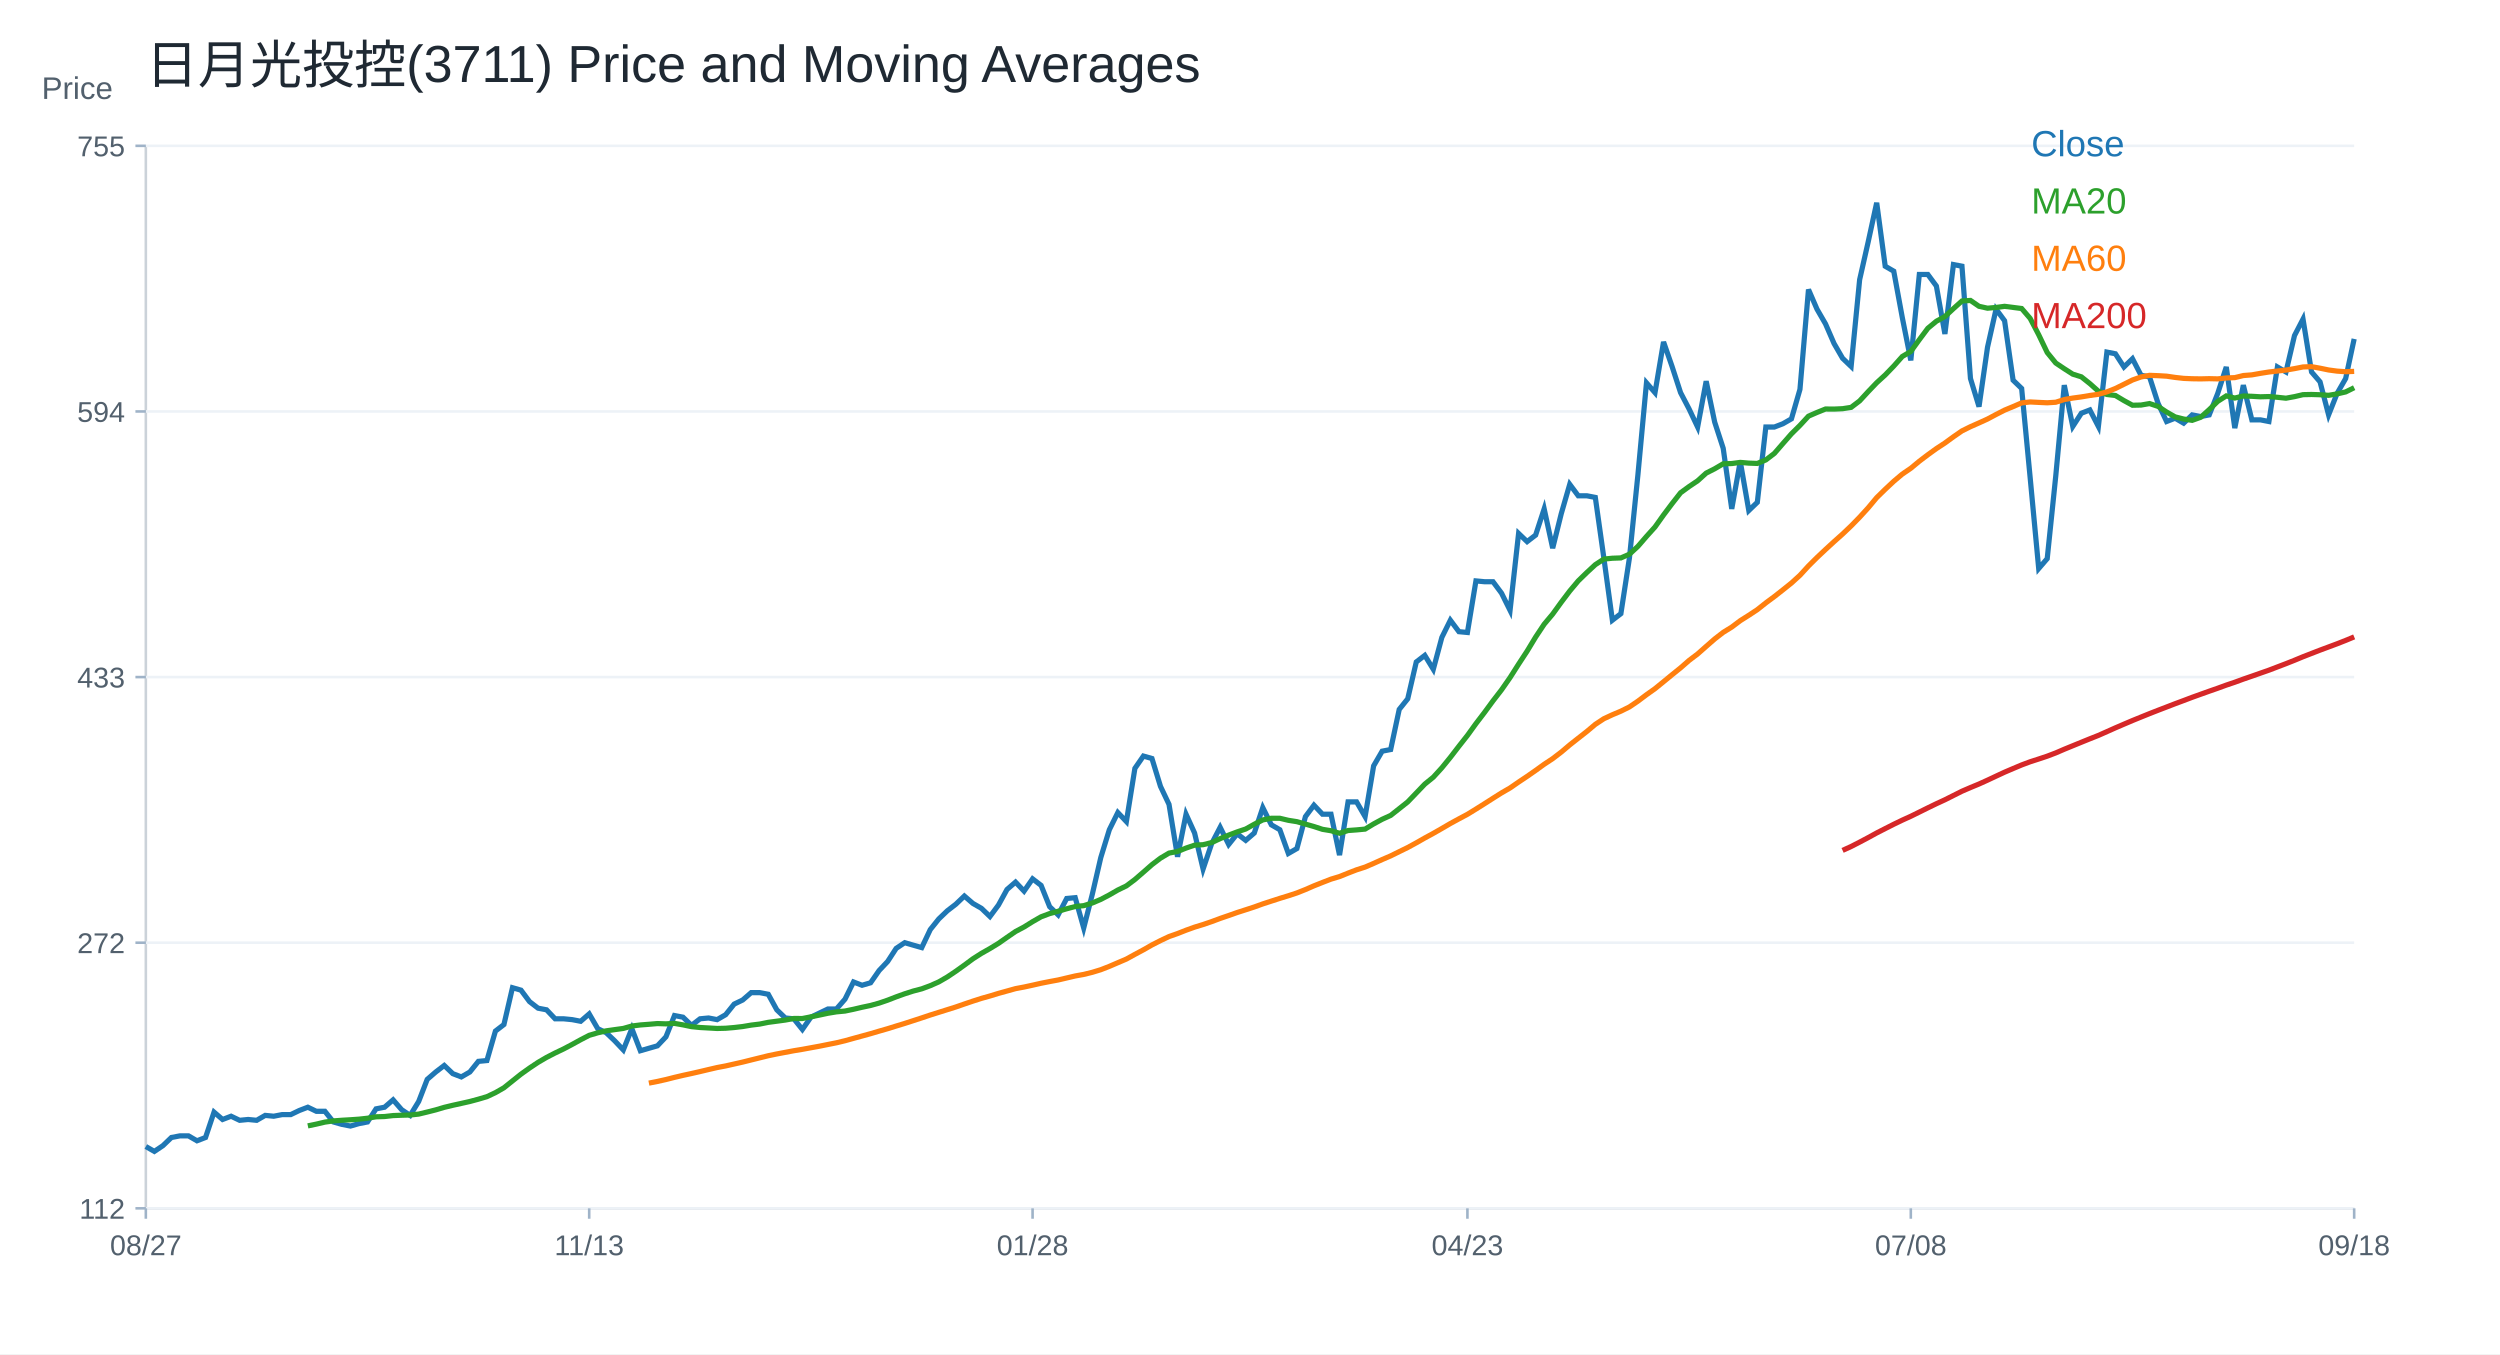
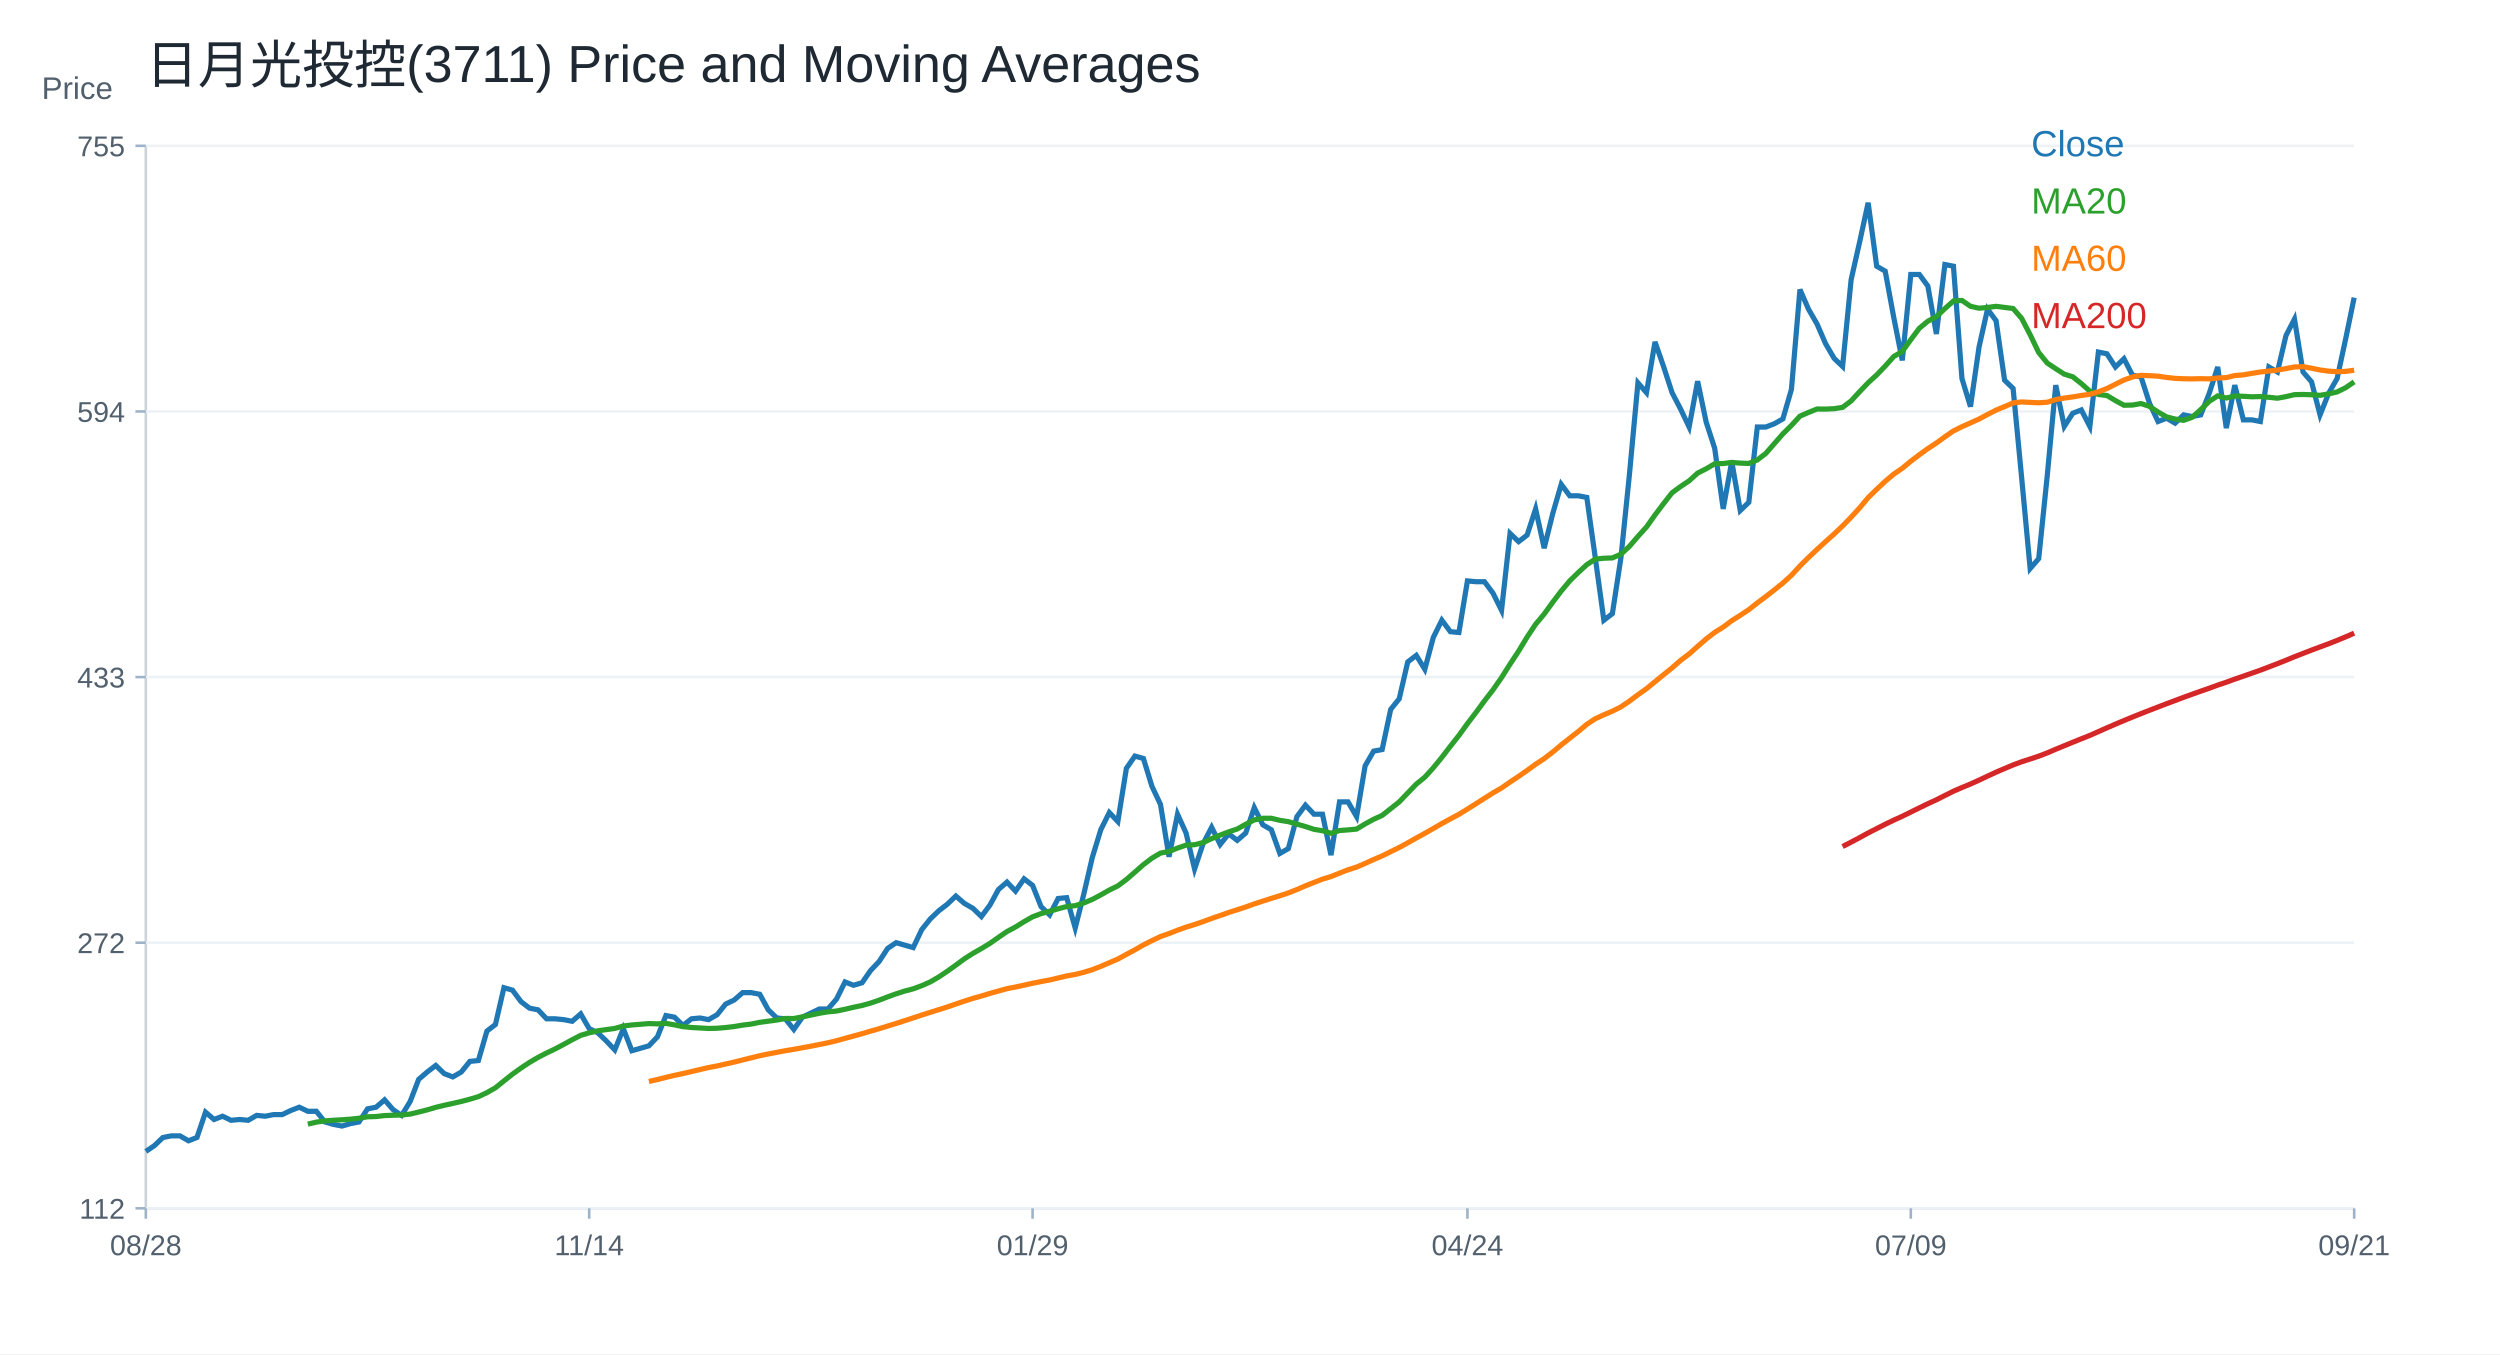
<svg xmlns="http://www.w3.org/2000/svg" width="960" height="520" viewBox="0 0 960 520">
  <rect width="100%" height="100%" fill="white" />
  <text x="56.00" y="32.00" font-size="20" font-family="Arial" fill="#1f2933" text-anchor="start">日月光投控(3711) Price and Moving Averages</text>
  <line x1="56" y1="464" x2="904" y2="464" stroke="#cbd2d9" />
  <line x1="56" y1="56" x2="56" y2="464" stroke="#cbd2d9" />
  <text x="16.00" y="38.00" font-size="12" font-family="Arial" fill="#52606d" text-anchor="start">Price</text>
  <line x1="56" y1="464.00" x2="904" y2="464.00" stroke="#edf2f7" />
  <line x1="52" y1="464.00" x2="56" y2="464.00" stroke="#9fb3c8" />
  <text x="48.00" y="468.00" font-size="11" font-family="Arial" fill="#52606d" text-anchor="end">112</text>
  <line x1="56" y1="362.00" x2="904" y2="362.00" stroke="#edf2f7" />
  <line x1="52" y1="362.00" x2="56" y2="362.00" stroke="#9fb3c8" />
  <text x="48.00" y="366.00" font-size="11" font-family="Arial" fill="#52606d" text-anchor="end">272</text>
  <line x1="56" y1="260.00" x2="904" y2="260.00" stroke="#edf2f7" />
  <line x1="52" y1="260.00" x2="56" y2="260.00" stroke="#9fb3c8" />
  <text x="48.00" y="264.00" font-size="11" font-family="Arial" fill="#52606d" text-anchor="end">433</text>
  <line x1="56" y1="158.00" x2="904" y2="158.00" stroke="#edf2f7" />
  <line x1="52" y1="158.00" x2="56" y2="158.00" stroke="#9fb3c8" />
  <text x="48.00" y="162.00" font-size="11" font-family="Arial" fill="#52606d" text-anchor="end">594</text>
  <line x1="56" y1="56.00" x2="904" y2="56.00" stroke="#edf2f7" />
  <line x1="52" y1="56.00" x2="56" y2="56.00" stroke="#9fb3c8" />
  <text x="48.00" y="60.00" font-size="11" font-family="Arial" fill="#52606d" text-anchor="end">755</text>
  <line x1="56.00" y1="464" x2="56.00" y2="468" stroke="#9fb3c8" />
-   <text x="56.00" y="482.00" font-size="11" font-family="Arial" fill="#52606d" text-anchor="middle">08/27</text>
+   <text x="56.00" y="482.00" font-size="11" font-family="Arial" fill="#52606d" text-anchor="middle">08/28</text>
  <line x1="226.25" y1="464" x2="226.25" y2="468" stroke="#9fb3c8" />
-   <text x="226.25" y="482.00" font-size="11" font-family="Arial" fill="#52606d" text-anchor="middle">11/13</text>
+   <text x="226.25" y="482.00" font-size="11" font-family="Arial" fill="#52606d" text-anchor="middle">11/14</text>
  <line x1="396.51" y1="464" x2="396.51" y2="468" stroke="#9fb3c8" />
-   <text x="396.51" y="482.00" font-size="11" font-family="Arial" fill="#52606d" text-anchor="middle">01/28</text>
+   <text x="396.51" y="482.00" font-size="11" font-family="Arial" fill="#52606d" text-anchor="middle">01/29</text>
  <line x1="563.49" y1="464" x2="563.49" y2="468" stroke="#9fb3c8" />
-   <text x="563.49" y="482.00" font-size="11" font-family="Arial" fill="#52606d" text-anchor="middle">04/23</text>
+   <text x="563.49" y="482.00" font-size="11" font-family="Arial" fill="#52606d" text-anchor="middle">04/24</text>
  <line x1="733.75" y1="464" x2="733.75" y2="468" stroke="#9fb3c8" />
-   <text x="733.75" y="482.00" font-size="11" font-family="Arial" fill="#52606d" text-anchor="middle">07/08</text>
+   <text x="733.75" y="482.00" font-size="11" font-family="Arial" fill="#52606d" text-anchor="middle">07/09</text>
  <line x1="904.00" y1="464" x2="904.00" y2="468" stroke="#9fb3c8" />
-   <text x="904.00" y="482.00" font-size="11" font-family="Arial" fill="#52606d" text-anchor="middle">09/18</text>
-   <polyline fill="none" stroke="#1f77b4" stroke-width="2" points="56.00,440.26 59.27,442.14 62.55,439.94 65.82,436.80 69.10,436.17 72.37,436.17 75.64,438.06 78.92,436.80 82.19,427.06 85.47,429.88 88.74,428.63 92.02,430.20 95.29,429.88 98.56,430.20 101.84,428.31 105.11,428.63 108.39,428.00 111.66,428.00 114.93,426.43 118.21,425.17 121.48,426.74 124.76,426.74 128.03,430.83 131.31,431.77 134.58,432.40 137.85,431.46 141.13,430.83 144.40,425.80 147.68,425.17 150.95,422.34 154.22,426.11 157.50,428.31 160.77,422.97 164.05,414.48 167.32,411.65 170.59,409.14 173.87,412.28 177.14,413.54 180.42,411.65 183.69,407.57 186.97,407.25 190.24,395.94 193.51,393.42 196.79,379.28 200.06,380.22 203.34,384.62 206.61,387.14 209.88,387.77 213.16,391.22 216.43,391.22 219.71,391.54 222.98,392.17 226.25,389.34 229.53,395.00 232.80,396.57 236.08,399.71 239.35,403.17 242.63,395.00 245.90,403.48 249.17,402.54 252.45,401.60 255.72,398.14 259.00,389.97 262.27,390.60 265.54,393.74 268.82,391.22 272.09,390.91 275.37,391.54 278.64,389.65 281.92,385.57 285.19,384.00 288.46,381.17 291.74,381.17 295.01,381.80 298.29,387.77 301.56,390.91 304.83,391.22 308.11,395.31 311.38,390.60 314.66,389.02 317.93,387.45 321.20,387.45 324.48,383.68 327.75,377.08 331.03,378.34 334.30,377.39 337.58,372.68 340.85,369.22 344.12,364.19 347.40,361.99 350.67,362.94 353.95,363.88 357.22,356.96 360.49,352.88 363.77,349.74 367.04,347.22 370.32,344.08 373.59,346.91 376.86,348.79 380.14,351.94 383.41,347.54 386.69,341.56 389.96,338.73 393.24,342.19 396.51,337.48 399.78,339.99 403.06,348.16 406.33,351.31 409.61,345.02 412.88,344.71 416.15,356.34 419.43,343.45 422.70,329.31 425.98,318.62 429.25,312.02 432.53,315.48 435.80,295.05 439.07,290.33 442.35,291.27 445.62,301.96 448.90,308.88 452.17,328.99 455.44,312.65 458.72,319.88 461.99,333.71 465.27,323.96 468.54,317.68 471.81,324.28 475.09,320.19 478.36,322.70 481.64,319.88 484.91,310.13 488.19,316.73 491.46,318.62 494.73,327.73 498.01,325.85 501.28,313.59 504.56,309.19 507.83,312.65 511.10,312.65 514.38,328.36 517.65,307.93 520.93,307.93 524.20,313.59 527.47,294.10 530.75,288.45 534.02,287.82 537.30,272.42 540.57,268.33 543.85,254.19 547.12,251.67 550.39,257.01 553.67,244.76 556.94,238.16 560.22,242.56 563.49,242.87 566.76,223.07 570.04,223.38 573.31,223.38 576.59,227.78 579.86,234.38 583.14,204.84 586.41,207.98 589.68,205.47 592.96,195.41 596.23,210.50 599.51,197.30 602.78,185.98 606.05,190.38 609.33,190.38 612.60,191.01 615.88,214.27 619.15,238.16 622.42,235.64 625.70,214.27 628.97,182.21 632.25,147.01 635.52,150.78 638.80,131.29 642.07,140.72 645.34,150.78 648.62,157.06 651.89,163.98 655.17,146.38 658.44,162.09 661.71,172.15 664.99,195.41 668.26,177.18 671.54,196.04 674.81,192.89 678.08,163.98 681.36,163.98 684.63,162.72 687.91,160.84 691.18,149.52 694.46,111.17 697.73,118.72 701.00,124.38 704.28,131.92 707.55,137.58 710.83,140.72 714.10,107.40 717.37,92.94 720.65,77.86 723.92,102.23 727.20,104.13 730.47,121.89 733.75,138.39 737.02,105.40 740.29,105.40 743.57,109.84 746.84,128.24 750.12,101.59 753.39,102.23 756.66,145.36 759.94,156.15 763.21,133.31 766.49,118.72 769.76,123.16 773.03,146.00 776.31,149.17 779.58,183.43 782.86,218.32 786.13,214.51 789.41,182.79 792.68,147.90 795.95,163.76 799.23,158.69 802.50,157.42 805.78,163.76 809.05,135.21 812.32,135.85 815.60,140.92 818.87,137.75 822.15,144.09 825.42,144.73 828.69,154.88 831.97,161.86 835.24,160.59 838.52,162.49 841.79,159.32 845.07,159.95 848.34,159.32 851.61,151.07 854.89,140.92 858.16,164.39 861.44,147.90 864.71,161.22 867.98,161.22 871.26,161.86 874.53,140.92 877.81,142.83 881.08,128.87 884.36,122.53 887.63,142.83 890.90,146.63 894.18,159.32 897.45,151.07 900.73,145.36 904.00,130.14" />
+   <text x="904.00" y="482.00" font-size="11" font-family="Arial" fill="#52606d" text-anchor="middle">09/21</text>
+   <polyline fill="none" stroke="#1f77b4" stroke-width="2" points="56.00,442.14 59.27,439.94 62.55,436.80 65.82,436.17 69.10,436.17 72.37,438.06 75.64,436.80 78.92,427.06 82.19,429.88 85.47,428.63 88.74,430.20 92.02,429.88 95.29,430.20 98.56,428.31 101.84,428.63 105.11,428.00 108.39,428.00 111.66,426.43 114.93,425.17 118.21,426.74 121.48,426.74 124.76,430.83 128.03,431.77 131.31,432.40 134.58,431.46 137.85,430.83 141.13,425.80 144.40,425.17 147.68,422.34 150.95,426.11 154.22,428.31 157.50,422.97 160.77,414.48 164.05,411.65 167.32,409.14 170.59,412.28 173.87,413.54 177.14,411.65 180.42,407.57 183.69,407.25 186.97,395.94 190.24,393.42 193.51,379.28 196.79,380.22 200.06,384.62 203.34,387.14 206.61,387.77 209.88,391.22 213.16,391.22 216.43,391.54 219.71,392.17 222.98,389.34 226.25,395.00 229.53,396.57 232.80,399.71 236.08,403.17 239.35,395.00 242.63,403.48 245.90,402.54 249.17,401.60 252.45,398.14 255.72,389.97 259.00,390.60 262.27,393.74 265.54,391.22 268.82,390.91 272.09,391.54 275.37,389.65 278.64,385.57 281.92,384.00 285.19,381.17 288.46,381.17 291.74,381.80 295.01,387.77 298.29,390.91 301.56,391.22 304.83,395.31 308.11,390.60 311.38,389.02 314.66,387.45 317.93,387.45 321.20,383.68 324.48,377.08 327.75,378.34 331.03,377.39 334.30,372.68 337.58,369.22 340.85,364.19 344.12,361.99 347.40,362.94 350.67,363.88 353.95,356.96 357.22,352.88 360.49,349.74 363.77,347.22 367.04,344.08 370.32,346.91 373.59,348.79 376.86,351.94 380.14,347.54 383.41,341.56 386.69,338.73 389.96,342.19 393.24,337.48 396.51,339.99 399.78,348.16 403.06,351.31 406.33,345.02 409.61,344.71 412.88,356.34 416.15,343.45 419.43,329.31 422.70,318.62 425.98,312.02 429.25,315.48 432.53,295.05 435.80,290.33 439.07,291.27 442.35,301.96 445.62,308.88 448.90,328.99 452.17,312.65 455.44,319.88 458.72,333.71 461.99,323.96 465.27,317.68 468.54,324.28 471.81,320.19 475.09,322.70 478.36,319.88 481.64,310.13 484.91,316.73 488.19,318.62 491.46,327.73 494.73,325.85 498.01,313.59 501.28,309.19 504.56,312.65 507.83,312.65 511.10,328.36 514.38,307.93 517.65,307.93 520.93,313.59 524.20,294.10 527.47,288.45 530.75,287.82 534.02,272.42 537.30,268.33 540.57,254.19 543.85,251.67 547.12,257.01 550.39,244.76 553.67,238.16 556.94,242.56 560.22,242.87 563.49,223.07 566.76,223.38 570.04,223.38 573.31,227.78 576.59,234.38 579.86,204.84 583.14,207.98 586.41,205.47 589.68,195.41 592.96,210.50 596.23,197.30 599.51,185.98 602.78,190.38 606.05,190.38 609.33,191.01 612.60,214.27 615.88,238.16 619.15,235.64 622.42,214.27 625.70,182.21 628.97,147.01 632.25,150.78 635.52,131.29 638.80,140.72 642.07,150.78 645.34,157.06 648.62,163.98 651.89,146.38 655.17,162.09 658.44,172.15 661.71,195.41 664.99,177.18 668.26,196.04 671.54,192.89 674.81,163.98 678.08,163.98 681.36,162.72 684.63,160.84 687.91,149.52 691.18,111.17 694.46,118.72 697.73,124.38 701.00,131.92 704.28,137.58 707.55,140.72 710.83,107.40 714.10,92.94 717.37,77.86 720.65,102.23 723.92,104.13 727.20,121.89 730.47,138.39 733.75,105.40 737.02,105.40 740.29,109.84 743.57,128.24 746.84,101.59 750.12,102.23 753.39,145.36 756.66,156.15 759.94,133.31 763.21,118.72 766.49,123.16 769.76,146.00 773.03,149.17 776.31,183.43 779.58,218.32 782.86,214.51 786.13,182.79 789.41,147.90 792.68,163.76 795.95,158.69 799.23,157.42 802.50,163.76 805.78,135.21 809.05,135.85 812.32,140.92 815.60,137.75 818.87,144.09 822.15,144.73 825.42,154.88 828.69,161.86 831.97,160.59 835.24,162.49 838.52,159.32 841.79,159.95 845.07,159.32 848.34,151.07 851.61,140.92 854.89,164.39 858.16,147.90 861.44,161.22 864.71,161.22 867.98,161.86 871.26,140.92 874.53,142.83 877.81,128.87 881.08,122.53 884.36,142.83 887.63,146.63 890.90,159.32 894.18,151.07 897.45,145.36 900.73,130.14 904.00,114.28" />
  <text x="780.00" y="60.00" font-size="14" font-family="Arial" fill="#1f77b4" text-anchor="start">Close</text>
-   <polyline fill="none" stroke="#2ca02c" stroke-width="2" points="118.21,432.34 121.48,431.66 124.76,430.89 128.03,430.43 131.31,430.18 134.58,429.99 137.85,429.76 141.13,429.40 144.40,428.85 147.68,428.75 150.95,428.38 154.22,428.25 157.50,428.16 160.77,427.81 164.05,427.02 167.32,426.19 170.59,425.22 173.87,424.43 177.14,423.71 180.42,422.97 183.69,422.09 186.97,421.12 190.24,419.58 193.51,417.71 196.79,415.08 200.06,412.47 203.34,410.13 206.61,407.95 209.88,406.04 213.16,404.35 216.43,402.79 219.71,401.06 222.98,399.26 226.25,397.57 229.53,396.60 232.80,395.84 236.08,395.37 239.35,394.92 242.63,393.99 245.90,393.58 249.17,393.33 252.45,393.05 255.72,393.16 259.00,392.98 262.27,393.55 265.54,394.23 268.82,394.56 272.09,394.74 275.37,394.93 278.64,394.85 281.92,394.57 285.19,394.19 288.46,393.64 291.74,393.24 295.01,392.58 298.29,392.14 301.56,391.70 304.83,391.10 308.11,391.11 311.38,390.47 314.66,389.79 317.93,389.09 321.20,388.55 324.48,388.24 327.75,387.56 331.03,386.79 334.30,386.10 337.58,385.19 340.85,384.07 344.12,382.80 347.40,381.62 350.67,380.57 353.95,379.71 357.22,378.50 360.49,377.05 363.77,375.15 367.04,372.96 370.32,370.61 373.59,368.19 376.86,366.10 380.14,364.24 383.41,362.25 386.69,359.95 389.96,357.70 393.24,355.96 396.51,353.92 399.78,352.05 403.06,350.82 406.33,349.92 409.61,348.97 412.88,348.10 416.15,347.77 419.43,346.75 422.70,345.37 425.98,343.65 429.25,341.77 432.53,340.18 435.80,337.73 439.07,334.90 442.35,332.02 445.62,329.53 448.90,327.59 452.17,326.96 455.44,325.66 458.72,324.54 461.99,324.36 465.27,323.55 468.54,322.03 471.81,320.68 475.09,319.44 478.36,318.34 481.64,316.51 484.91,314.85 488.19,314.22 491.46,314.22 494.73,315.00 498.01,315.52 501.28,316.45 504.56,317.39 507.83,318.46 511.10,319.00 514.38,319.97 517.65,318.92 520.93,318.68 524.20,318.37 527.47,316.39 530.75,314.61 534.02,313.12 537.30,310.53 540.57,307.93 543.85,304.51 547.12,301.10 550.39,298.44 553.67,294.84 556.94,290.82 560.22,286.56 563.49,282.41 566.76,277.88 570.04,273.59 573.31,269.13 576.59,264.89 579.86,260.19 583.14,255.03 586.41,250.04 589.68,244.63 592.96,239.70 596.23,235.80 599.51,231.27 602.78,226.95 606.05,223.05 609.33,219.86 612.60,216.83 615.88,214.69 619.15,214.36 622.42,214.24 625.70,212.82 628.97,209.79 632.25,205.99 635.52,202.36 638.80,197.75 642.07,193.40 645.34,189.22 648.62,186.83 651.89,184.63 655.17,181.67 658.44,180.01 661.71,178.09 664.99,178.00 668.26,177.56 671.54,177.84 674.81,177.96 678.08,176.61 681.36,174.10 684.63,170.33 687.91,166.59 691.18,163.35 694.46,159.80 697.73,158.38 701.00,157.06 704.28,157.09 707.55,156.94 710.83,156.43 714.10,153.95 717.37,150.40 720.65,146.97 723.92,143.98 727.20,140.58 730.47,136.90 733.75,134.96 737.02,130.43 740.29,126.06 743.57,123.35 746.84,121.56 750.12,118.51 753.39,115.58 756.66,115.37 759.94,117.62 763.21,118.35 766.49,118.06 769.76,117.63 773.03,118.05 776.31,118.47 779.58,122.27 782.86,128.54 786.13,135.37 789.41,139.40 792.68,141.59 795.95,143.68 799.23,144.70 802.50,147.30 805.78,150.22 809.05,151.48 812.32,151.87 815.60,153.83 818.87,155.61 822.15,155.54 825.42,154.97 828.69,156.05 831.97,158.21 835.24,160.08 838.52,160.91 841.79,161.41 845.07,160.24 848.34,157.29 851.61,154.12 854.89,152.02 858.16,152.85 861.44,152.06 864.71,152.18 867.98,152.37 871.26,152.28 874.53,152.56 877.81,152.91 881.08,152.31 884.36,151.55 887.63,151.48 890.90,151.58 894.18,151.80 897.45,151.26 900.73,150.50 904.00,148.88" />
+   <polyline fill="none" stroke="#2ca02c" stroke-width="2" points="118.21,431.66 121.48,430.89 124.76,430.43 128.03,430.18 131.31,429.99 134.58,429.76 137.85,429.40 141.13,428.85 144.40,428.75 147.68,428.38 150.95,428.25 154.22,428.16 157.50,427.81 160.77,427.02 164.05,426.19 167.32,425.22 170.59,424.43 173.87,423.71 177.14,422.97 180.42,422.09 183.69,421.12 186.97,419.58 190.24,417.71 193.51,415.08 196.79,412.47 200.06,410.13 203.34,407.95 206.61,406.04 209.88,404.35 213.16,402.79 216.43,401.06 219.71,399.26 222.98,397.57 226.25,396.60 229.53,395.84 232.80,395.37 236.08,394.92 239.35,393.99 242.63,393.58 245.90,393.33 249.17,393.05 252.45,393.16 255.72,392.98 259.00,393.55 262.27,394.23 265.54,394.56 268.82,394.74 272.09,394.93 275.37,394.85 278.64,394.57 281.92,394.19 285.19,393.64 288.46,393.24 291.74,392.58 295.01,392.14 298.29,391.70 301.56,391.10 304.83,391.11 308.11,390.47 311.38,389.79 314.66,389.09 317.93,388.55 321.20,388.24 324.48,387.56 327.75,386.79 331.03,386.10 334.30,385.19 337.58,384.07 340.85,382.80 344.12,381.62 347.40,380.57 350.67,379.71 353.95,378.50 357.22,377.05 360.49,375.15 363.77,372.96 367.04,370.61 370.32,368.19 373.59,366.10 376.86,364.24 380.14,362.25 383.41,359.95 386.69,357.70 389.96,355.96 393.24,353.92 396.51,352.05 399.78,350.82 403.06,349.92 406.33,348.97 409.61,348.10 412.88,347.77 416.15,346.75 419.43,345.37 422.70,343.65 425.98,341.77 429.25,340.18 432.53,337.73 435.80,334.90 439.07,332.02 442.35,329.53 445.62,327.59 448.90,326.96 452.17,325.66 455.44,324.54 458.72,324.36 461.99,323.55 465.27,322.03 468.54,320.68 471.81,319.44 475.09,318.34 478.36,316.51 481.64,314.85 484.91,314.22 488.19,314.22 491.46,315.00 494.73,315.52 498.01,316.45 501.28,317.39 504.56,318.46 507.83,319.00 511.10,319.97 514.38,318.92 517.65,318.68 520.93,318.37 524.20,316.39 527.47,314.61 530.75,313.12 534.02,310.53 537.30,307.93 540.57,304.51 543.85,301.10 547.12,298.44 550.39,294.84 553.67,290.82 556.94,286.56 560.22,282.41 563.49,277.88 566.76,273.59 570.04,269.13 573.31,264.89 576.59,260.19 579.86,255.03 583.14,250.04 586.41,244.63 589.68,239.70 592.96,235.80 596.23,231.27 599.51,226.95 602.78,223.05 606.05,219.86 609.33,216.83 612.60,214.69 615.88,214.36 619.15,214.24 622.42,212.82 625.70,209.79 628.97,205.99 632.25,202.36 635.52,197.75 638.80,193.40 642.07,189.22 645.34,186.83 648.62,184.63 651.89,181.67 655.17,180.01 658.44,178.09 661.71,178.00 664.99,177.56 668.26,177.84 671.54,177.96 674.81,176.61 678.08,174.10 681.36,170.33 684.63,166.59 687.91,163.35 691.18,159.80 694.46,158.38 697.73,157.06 701.00,157.09 704.28,156.94 707.55,156.43 710.83,153.95 714.10,150.40 717.37,146.97 720.65,143.98 723.92,140.58 727.20,136.90 730.47,134.96 733.75,130.43 737.02,126.06 740.29,123.35 743.57,121.56 746.84,118.51 750.12,115.58 753.39,115.37 756.66,117.62 759.94,118.35 763.21,118.06 766.49,117.63 769.76,118.05 773.03,118.47 776.31,122.27 779.58,128.54 782.86,135.37 786.13,139.40 789.41,141.59 792.68,143.68 795.95,144.70 799.23,147.30 802.50,150.22 805.78,151.48 809.05,151.87 812.32,153.83 815.60,155.61 818.87,155.54 822.15,154.97 825.42,156.05 828.69,158.21 831.97,160.08 835.24,160.91 838.52,161.41 841.79,160.24 845.07,157.29 848.34,154.12 851.61,152.02 854.89,152.85 858.16,152.06 861.44,152.18 864.71,152.37 867.98,152.28 871.26,152.56 874.53,152.91 877.81,152.31 881.08,151.55 884.36,151.48 887.63,151.58 890.90,151.80 894.18,151.26 897.45,150.50 900.73,148.88 904.00,146.63" />
  <text x="780.00" y="82.00" font-size="14" font-family="Arial" fill="#2ca02c" text-anchor="start">MA20</text>
-   <polyline fill="none" stroke="#ff7f0e" stroke-width="2" points="249.17,415.92 252.45,415.27 255.72,414.54 259.00,413.71 262.27,412.94 265.54,412.23 268.82,411.48 272.09,410.70 275.37,409.94 278.64,409.32 281.92,408.58 285.19,407.84 288.46,407.02 291.74,406.21 295.01,405.40 298.29,404.72 301.56,404.10 304.83,403.48 308.11,402.94 311.38,402.34 314.66,401.74 317.93,401.08 321.20,400.43 324.48,399.64 327.75,398.73 331.03,397.83 334.30,396.93 337.58,395.96 340.85,395.02 344.12,394.00 347.40,393.00 350.67,391.94 353.95,390.87 357.22,389.77 360.49,388.74 363.77,387.71 367.04,386.68 370.32,385.54 373.59,384.43 376.86,383.38 380.14,382.46 383.41,381.46 386.69,380.55 389.96,379.64 393.24,379.02 396.51,378.31 399.78,377.57 403.06,376.92 406.33,376.31 409.61,375.54 412.88,374.77 416.15,374.18 419.43,373.37 422.70,372.37 425.98,371.09 429.25,369.68 432.53,368.28 435.80,366.48 439.07,364.73 442.35,362.86 445.62,361.19 448.90,359.64 452.17,358.49 455.44,357.20 458.72,356.02 461.99,355.02 465.27,353.90 468.54,352.68 471.81,351.56 475.09,350.40 478.36,349.35 481.64,348.28 484.91,347.10 488.19,346.03 491.46,344.97 494.73,343.97 498.01,342.89 501.28,341.59 504.56,340.16 507.83,338.86 511.10,337.59 514.38,336.60 517.65,335.28 520.93,334.01 524.20,332.96 527.47,331.55 530.75,330.07 534.02,328.66 537.30,327.04 540.57,325.44 543.85,323.65 547.12,321.79 550.39,320.01 553.67,318.14 556.94,316.23 560.22,314.44 563.49,312.70 566.76,310.69 570.04,308.63 573.31,306.54 576.59,304.47 579.86,302.58 583.14,300.31 586.41,298.13 589.68,295.85 592.96,293.48 596.23,291.32 599.51,288.81 602.78,286.05 606.05,283.47 609.33,280.90 612.60,278.15 615.88,275.99 619.15,274.47 622.42,273.09 625.70,271.46 628.97,269.24 632.25,266.77 635.52,264.45 638.80,261.78 642.07,259.09 645.34,256.46 648.62,253.59 651.89,251.12 655.17,248.22 658.44,245.36 661.71,242.83 664.99,240.80 668.26,238.34 671.54,236.27 674.81,234.11 678.08,231.51 681.36,229.08 684.63,226.51 687.91,223.88 691.18,220.91 694.46,217.33 697.73,214.08 701.00,211.00 704.28,207.99 707.55,205.07 710.83,201.95 714.10,198.60 717.37,195.02 720.65,191.09 723.92,187.89 727.20,184.82 730.47,182.06 733.75,179.82 737.02,177.11 740.29,174.63 743.57,172.26 746.84,170.12 750.12,167.73 753.39,165.47 756.66,163.85 759.94,162.40 763.21,160.91 766.49,159.16 769.76,157.49 773.03,156.13 776.31,154.71 779.58,154.35 782.86,154.52 786.13,154.67 789.41,154.46 792.68,153.42 795.95,152.86 799.23,152.41 802.50,151.86 805.78,151.41 809.05,150.48 812.32,149.18 815.60,147.56 818.87,145.92 822.15,144.75 825.42,144.13 828.69,144.26 831.97,144.45 835.24,144.93 838.52,145.30 841.79,145.44 845.07,145.49 848.34,145.41 851.61,145.49 854.89,145.14 858.16,145.01 861.44,144.21 864.71,143.95 867.98,143.37 871.26,142.85 874.53,142.47 877.81,142.11 881.08,141.55 884.36,140.91 887.63,140.80 890.90,141.39 894.18,142.07 897.45,142.51 900.73,142.74 904.00,142.61" />
+   <polyline fill="none" stroke="#ff7f0e" stroke-width="2" points="249.17,415.27 252.45,414.54 255.72,413.71 259.00,412.94 262.27,412.23 265.54,411.48 268.82,410.70 272.09,409.94 275.37,409.32 278.64,408.58 281.92,407.84 285.19,407.02 288.46,406.21 291.74,405.40 295.01,404.72 298.29,404.10 301.56,403.48 304.83,402.94 308.11,402.34 311.38,401.74 314.66,401.08 317.93,400.43 321.20,399.64 324.48,398.73 327.75,397.83 331.03,396.93 334.30,395.96 337.58,395.02 340.85,394.00 344.12,393.00 347.40,391.94 350.67,390.87 353.95,389.77 357.22,388.74 360.49,387.71 363.77,386.68 367.04,385.54 370.32,384.43 373.59,383.38 376.86,382.46 380.14,381.46 383.41,380.55 386.69,379.64 389.96,379.02 393.24,378.31 396.51,377.57 399.78,376.92 403.06,376.31 406.33,375.54 409.61,374.77 412.88,374.18 416.15,373.37 419.43,372.37 422.70,371.09 425.98,369.68 429.25,368.28 432.53,366.48 435.80,364.73 439.07,362.86 442.35,361.19 445.62,359.64 448.90,358.49 452.17,357.20 455.44,356.02 458.72,355.02 461.99,353.90 465.27,352.68 468.54,351.56 471.81,350.40 475.09,349.35 478.36,348.28 481.64,347.10 484.91,346.03 488.19,344.97 491.46,343.97 494.73,342.89 498.01,341.59 501.28,340.16 504.56,338.86 507.83,337.59 511.10,336.60 514.38,335.28 517.65,334.01 520.93,332.96 524.20,331.55 527.47,330.07 530.75,328.66 534.02,327.04 537.30,325.44 540.57,323.65 543.85,321.79 547.12,320.01 550.39,318.14 553.67,316.23 556.94,314.44 560.22,312.70 563.49,310.69 566.76,308.63 570.04,306.54 573.31,304.47 576.59,302.58 579.86,300.31 583.14,298.13 586.41,295.85 589.68,293.48 592.96,291.32 596.23,288.81 599.51,286.05 602.78,283.47 606.05,280.90 609.33,278.15 612.60,275.99 615.88,274.47 619.15,273.09 622.42,271.46 625.70,269.24 628.97,266.77 632.25,264.45 635.52,261.78 638.80,259.09 642.07,256.46 645.34,253.59 648.62,251.12 651.89,248.22 655.17,245.36 658.44,242.83 661.71,240.80 664.99,238.34 668.26,236.27 671.54,234.11 674.81,231.51 678.08,229.08 681.36,226.51 684.63,223.88 687.91,220.91 691.18,217.33 694.46,214.08 697.73,211.00 701.00,207.99 704.28,205.07 707.55,201.95 710.83,198.60 714.10,195.02 717.37,191.09 720.65,187.89 723.92,184.82 727.20,182.06 730.47,179.82 733.75,177.11 737.02,174.63 740.29,172.26 743.57,170.12 746.84,167.73 750.12,165.47 753.39,163.85 756.66,162.40 759.94,160.91 763.21,159.16 766.49,157.49 769.76,156.13 773.03,154.71 776.31,154.35 779.58,154.52 782.86,154.67 786.13,154.46 789.41,153.42 792.68,152.86 795.95,152.41 799.23,151.86 802.50,151.41 805.78,150.48 809.05,149.18 812.32,147.56 815.60,145.92 818.87,144.75 822.15,144.13 825.42,144.26 828.69,144.45 831.97,144.93 835.24,145.30 838.52,145.44 841.79,145.49 845.07,145.41 848.34,145.49 851.61,145.14 854.89,145.01 858.16,144.21 861.44,143.95 864.71,143.37 867.98,142.85 871.26,142.47 874.53,142.11 877.81,141.55 881.08,140.91 884.36,140.80 887.63,141.39 890.90,142.07 894.18,142.51 897.45,142.74 900.73,142.61 904.00,142.17" />
  <text x="780.00" y="104.00" font-size="14" font-family="Arial" fill="#ff7f0e" text-anchor="start">MA60</text>
-   <polyline fill="none" stroke="#d62728" stroke-width="2" points="707.55,326.55 710.83,325.06 714.10,323.38 717.37,321.65 720.65,319.85 723.92,318.18 727.20,316.52 730.47,314.94 733.75,313.45 737.02,311.84 740.29,310.22 743.57,308.63 746.84,307.12 750.12,305.47 753.39,303.83 756.66,302.42 759.94,301.06 763.21,299.58 766.49,298.04 769.76,296.52 773.03,295.12 776.31,293.74 779.58,292.52 782.86,291.46 786.13,290.37 789.41,289.12 792.68,287.71 795.95,286.37 799.23,285.03 802.50,283.70 805.78,282.40 809.05,280.95 812.32,279.49 815.60,278.08 818.87,276.69 822.15,275.35 825.42,274.03 828.69,272.75 831.97,271.49 835.24,270.23 838.52,269.01 841.79,267.77 845.07,266.59 848.34,265.42 851.61,264.28 854.89,263.08 858.16,261.98 861.44,260.78 864.71,259.65 867.98,258.50 871.26,257.35 874.53,256.10 877.81,254.85 881.08,253.55 884.36,252.19 887.63,250.92 890.90,249.65 894.18,248.43 897.45,247.21 900.73,245.92 904.00,244.56" />
+   <polyline fill="none" stroke="#d62728" stroke-width="2" points="707.55,325.06 710.83,323.38 714.10,321.65 717.37,319.85 720.65,318.18 723.92,316.52 727.20,314.94 730.47,313.45 733.75,311.84 737.02,310.22 740.29,308.63 743.57,307.12 746.84,305.47 750.12,303.83 753.39,302.42 756.66,301.06 759.94,299.58 763.21,298.04 766.49,296.52 769.76,295.12 773.03,293.74 776.31,292.52 779.58,291.46 782.86,290.37 786.13,289.12 789.41,287.71 792.68,286.37 795.95,285.03 799.23,283.70 802.50,282.40 805.78,280.95 809.05,279.49 812.32,278.08 815.60,276.69 818.87,275.35 822.15,274.03 825.42,272.75 828.69,271.49 831.97,270.23 835.24,269.01 838.52,267.77 841.79,266.59 845.07,265.42 848.34,264.28 851.61,263.08 854.89,261.98 858.16,260.78 861.44,259.65 864.71,258.50 867.98,257.35 871.26,256.10 874.53,254.85 877.81,253.55 881.08,252.19 884.36,250.92 887.63,249.65 890.90,248.43 894.18,247.21 897.45,245.92 900.73,244.56 904.00,243.13" />
  <text x="780.00" y="126.00" font-size="14" font-family="Arial" fill="#d62728" text-anchor="start">MA200</text>
</svg>
